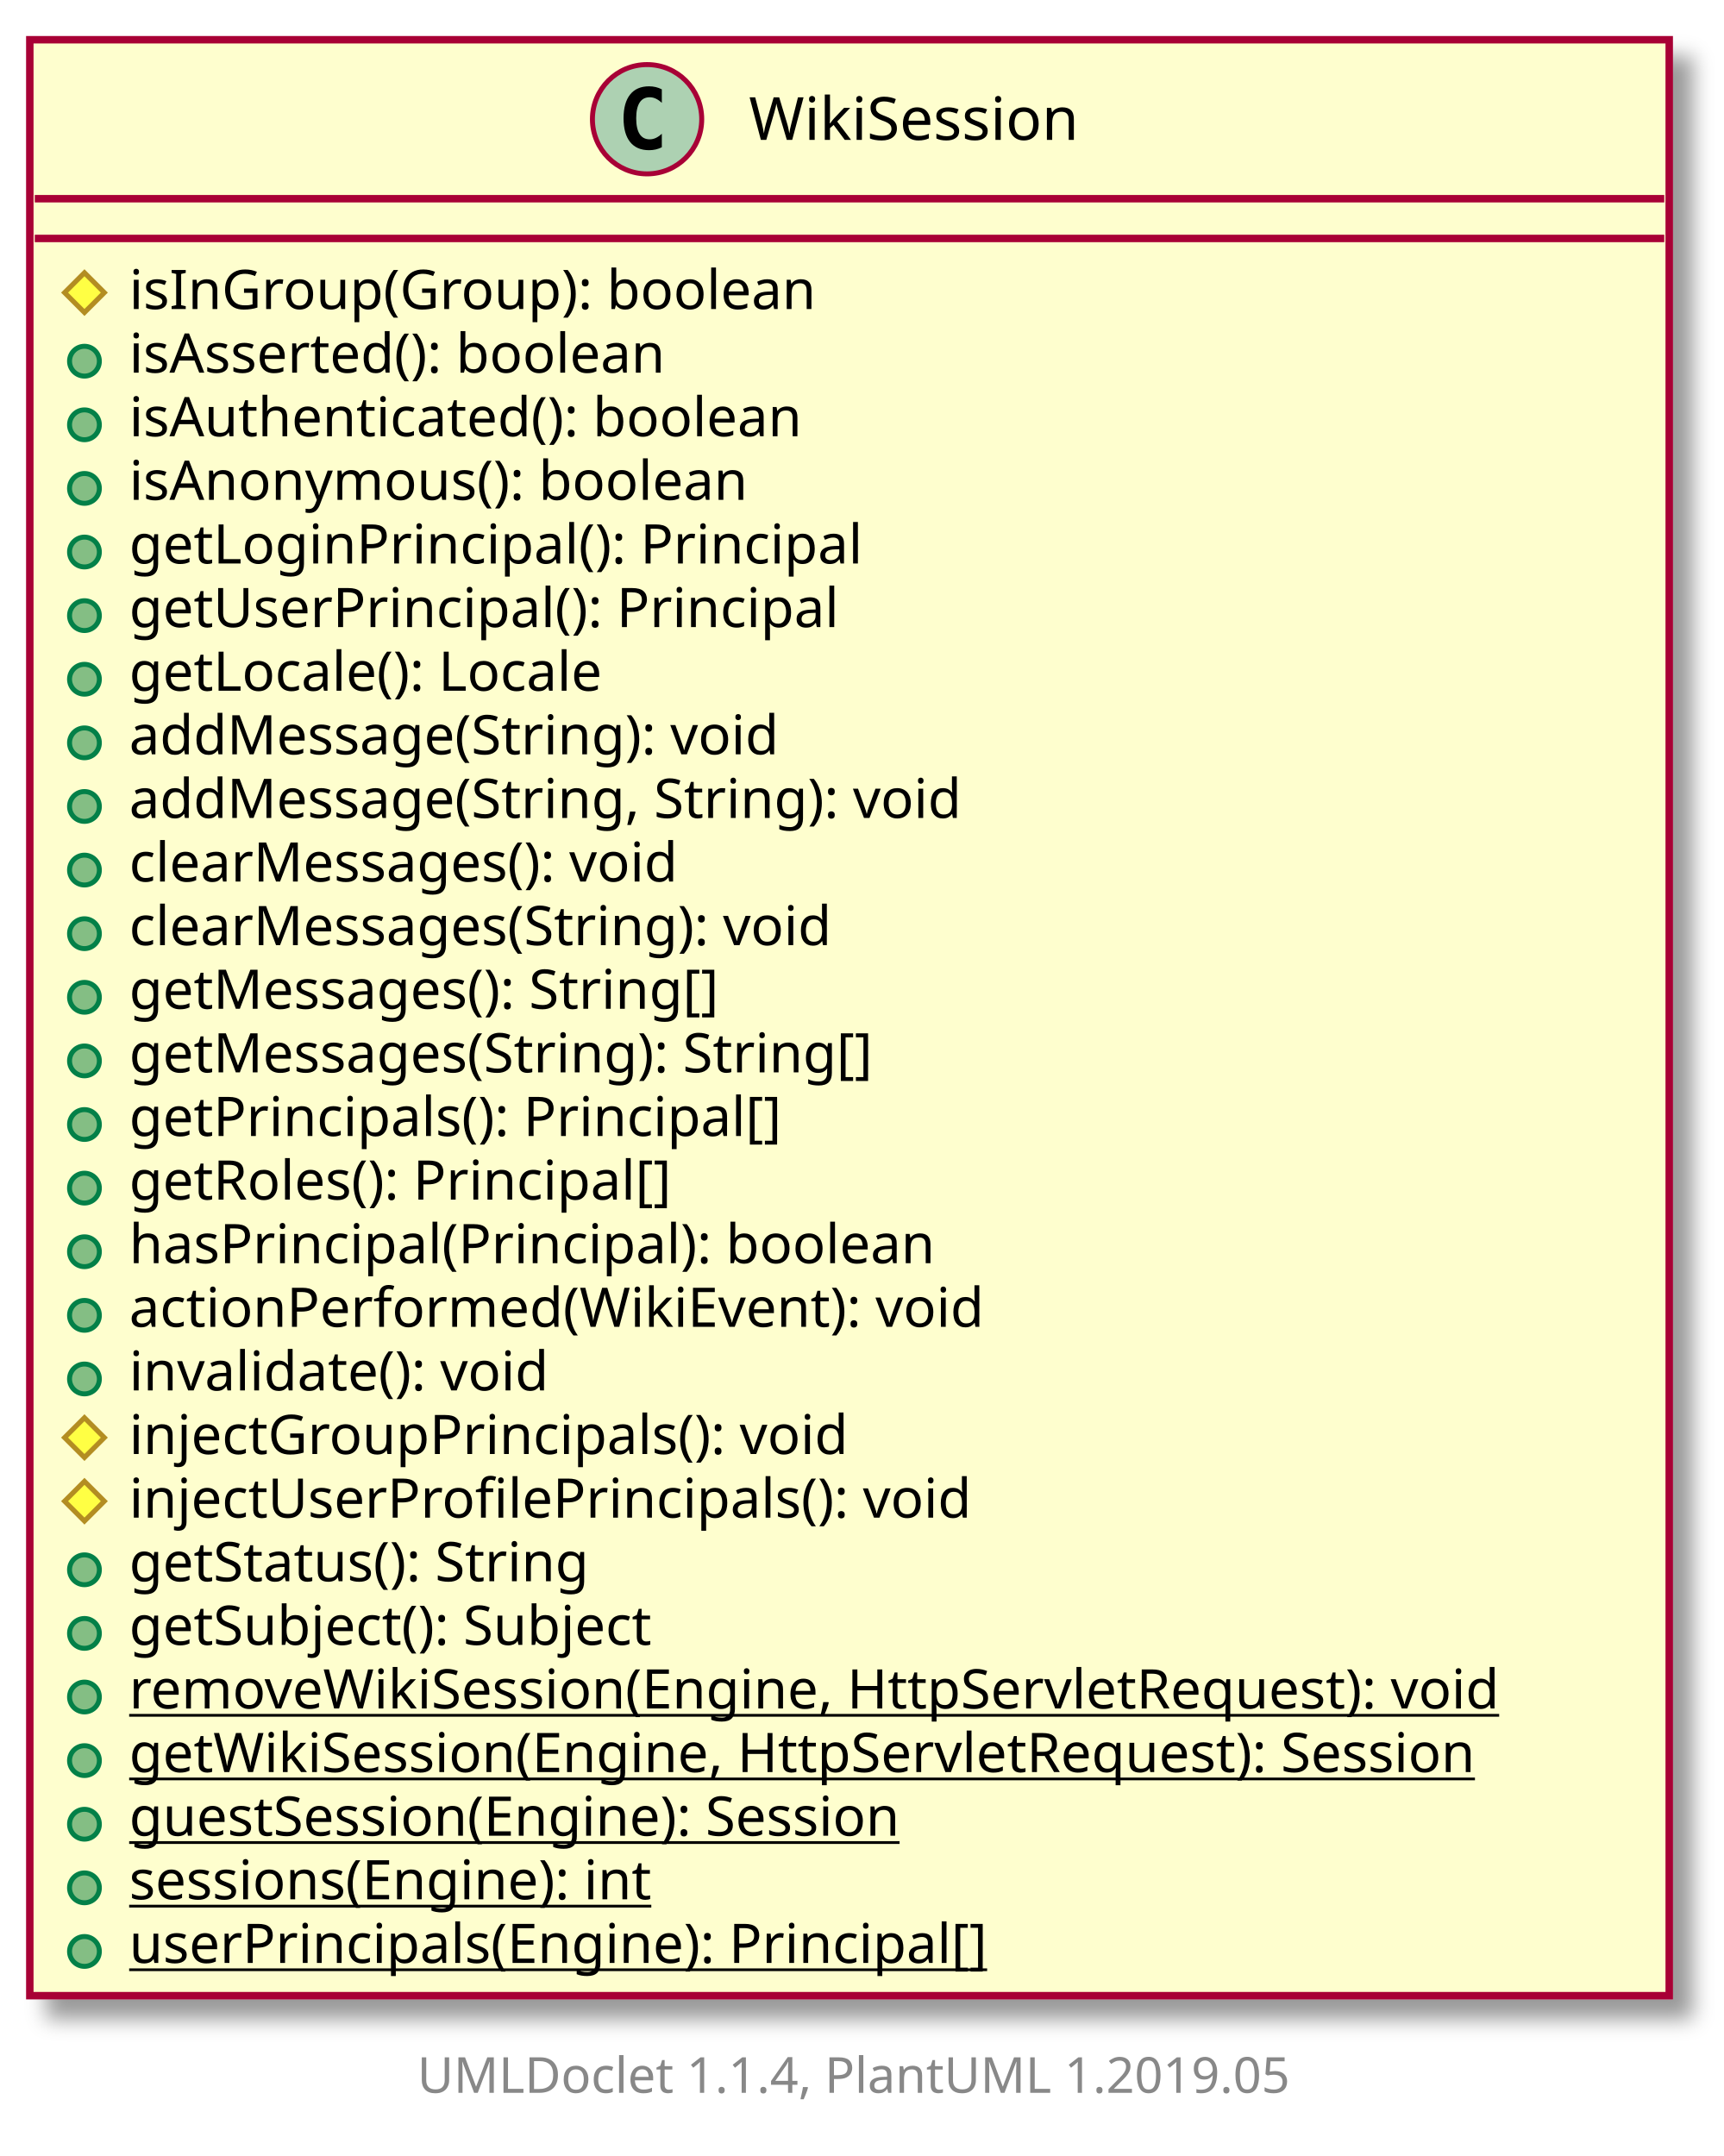
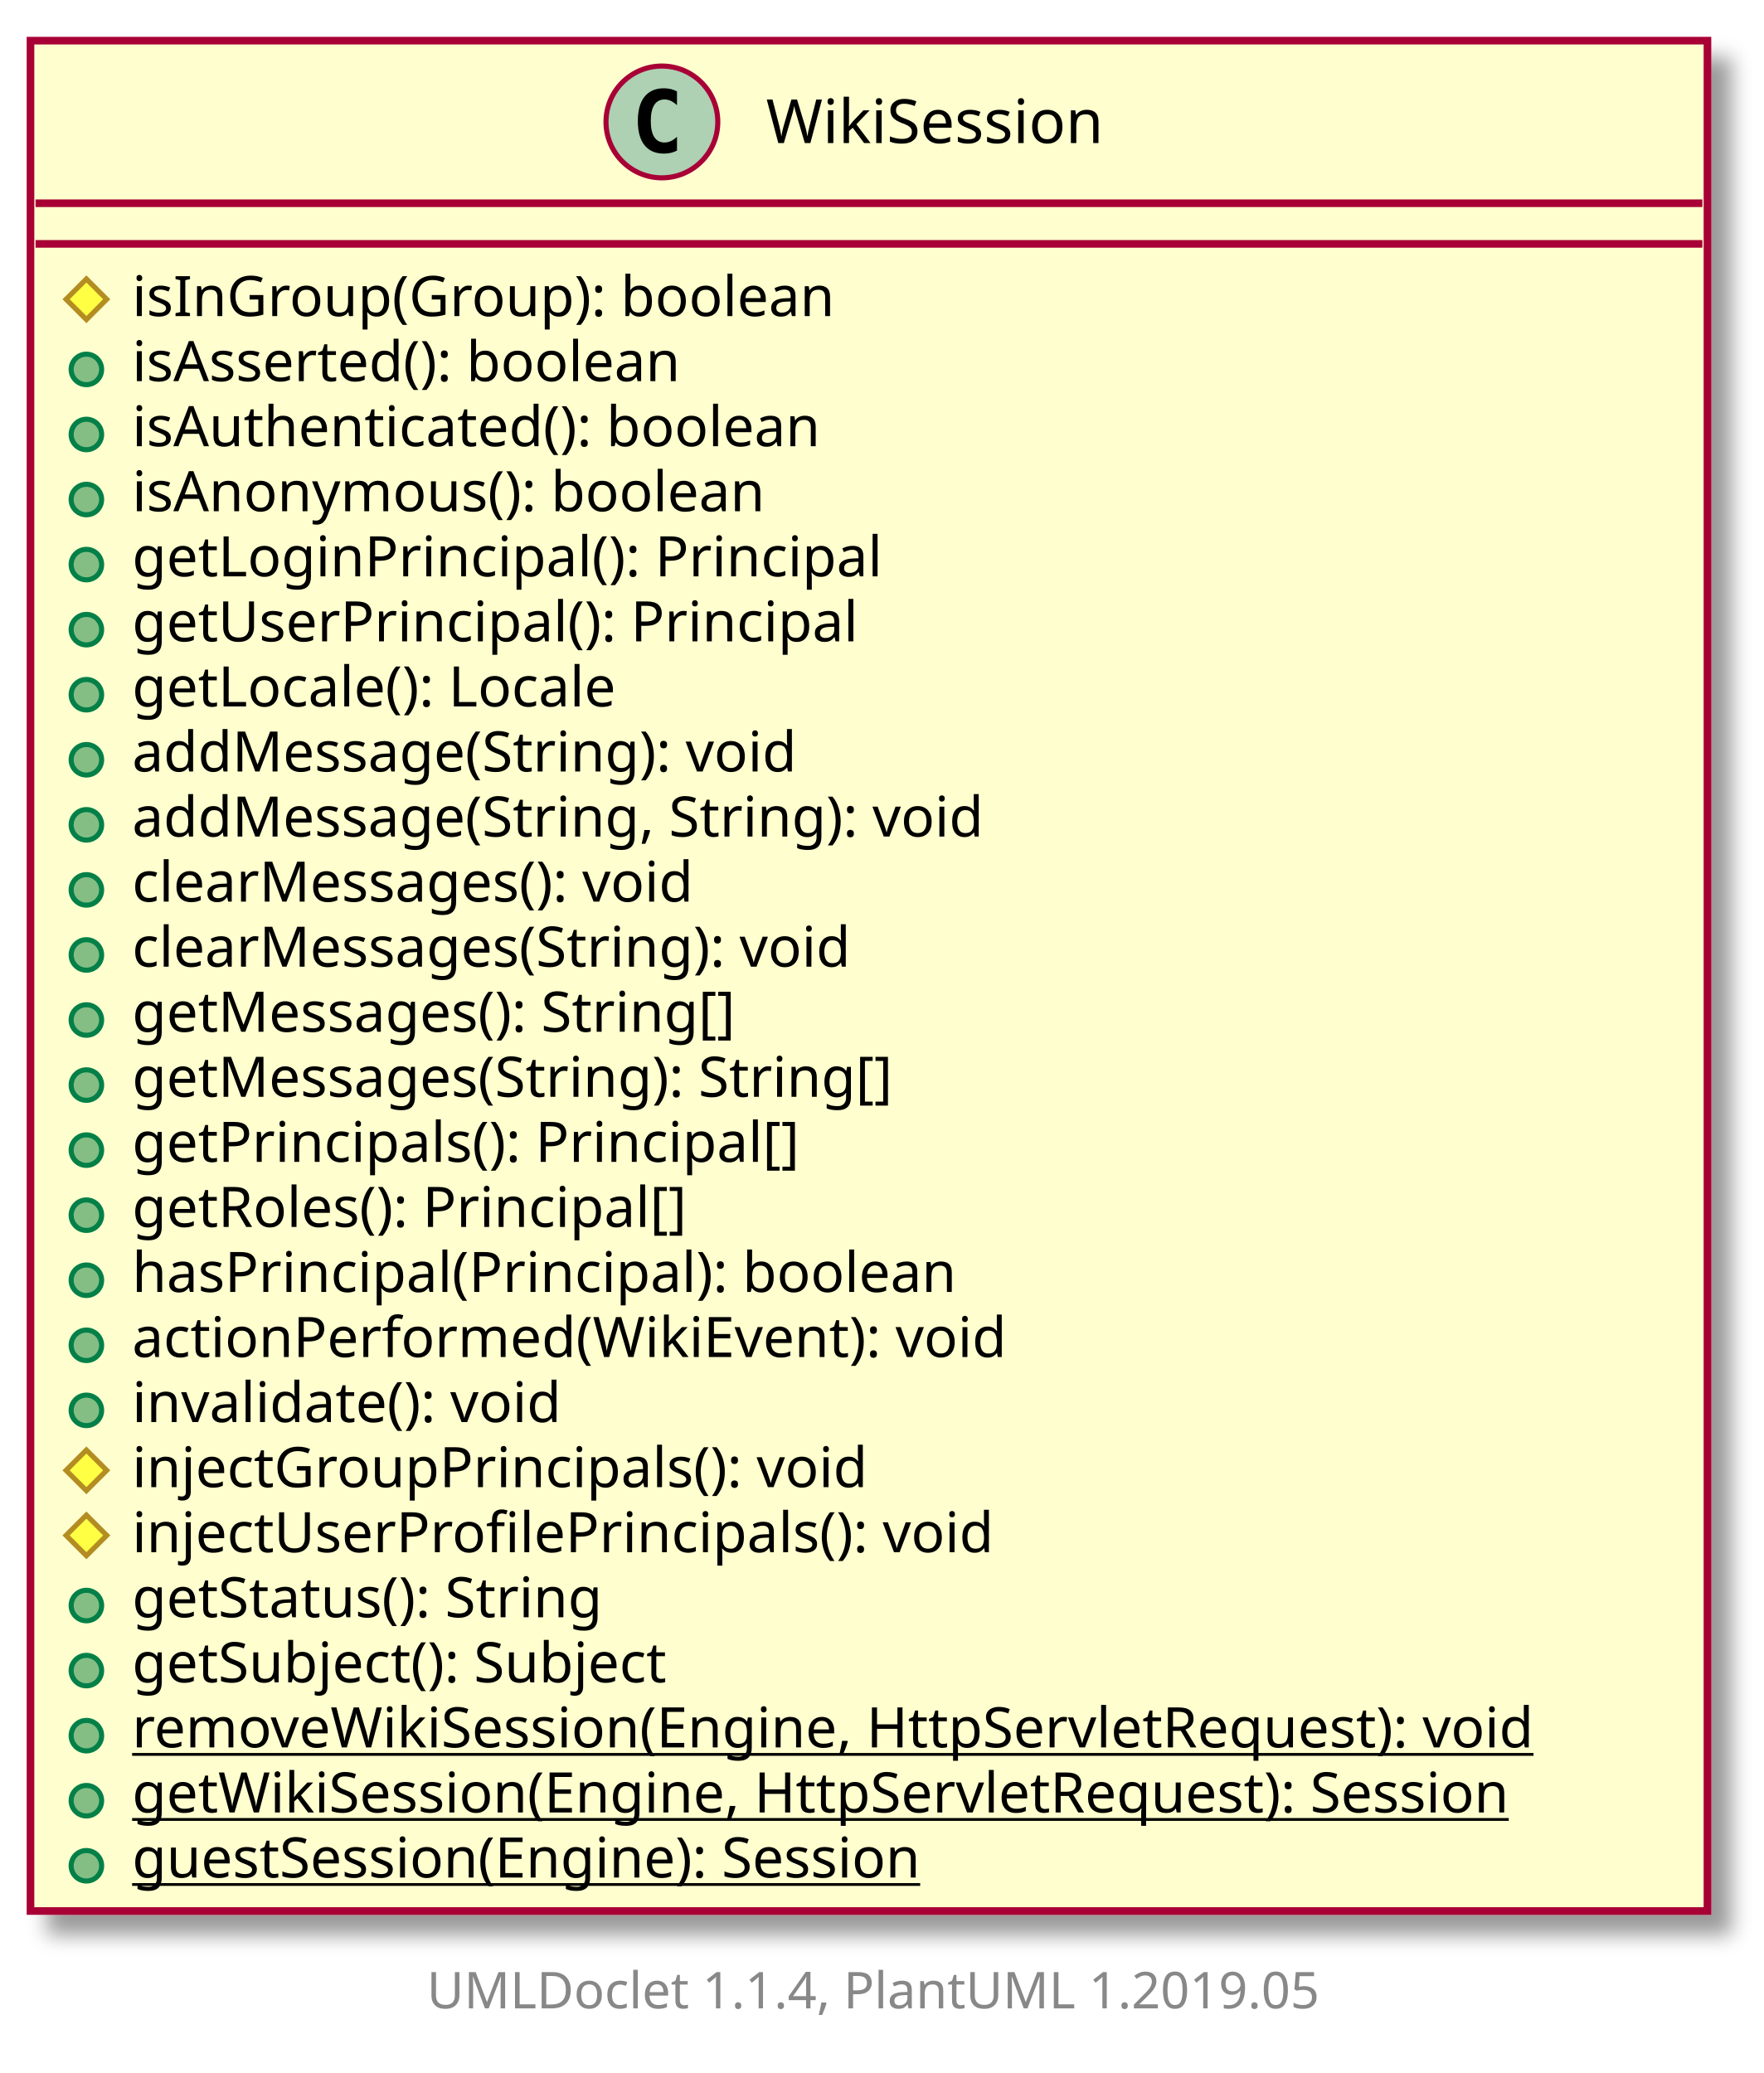
- <svg xmlns="http://www.w3.org/2000/svg" xmlns:xlink="http://www.w3.org/1999/xlink" contentScriptType="application/ecmascript" contentStyleType="text/css" height="434px" preserveAspectRatio="none" style="width:347px;height:434px;" version="1.1" viewBox="0 0 347 434" width="347px" zoomAndPan="magnify">
+ <svg xmlns="http://www.w3.org/2000/svg" xmlns:xlink="http://www.w3.org/1999/xlink" contentScriptType="application/ecmascript" contentStyleType="text/css" height="408px" preserveAspectRatio="none" style="width:347px;height:408px;" version="1.1" viewBox="0 0 347 408" width="347px" zoomAndPan="magnify">
  <defs>
-     <filter height="300%" id="fz9j6j5oq8go2" width="300%" x="-1" y="-1">
+     <filter height="300%" id="f1tkwlu8v0f6ks" width="300%" x="-1" y="-1">
      <feGaussianBlur result="blurOut" stdDeviation="2.0" />
      <feColorMatrix in="blurOut" result="blurOut2" type="matrix" values="0 0 0 0 0 0 0 0 0 0 0 0 0 0 0 0 0 0 .4 0" />
      <feOffset dx="4.0" dy="4.0" in="blurOut2" result="blurOut3" />
      <feBlend in="SourceGraphic" in2="blurOut3" mode="normal" />
    </filter>
  </defs>
  <g>
    <a href="WikiSession.html" target="_top" xlink:actuate="onRequest" xlink:show="new" xlink:title="WikiSession.html" xlink:type="simple">
-       <rect fill="#FEFECE" filter="url(#fz9j6j5oq8go2)" height="393.727" id="WikiSession" style="stroke: #A80036; stroke-width: 1.5;" width="330" x="6" y="8" />
+       <rect fill="#FEFECE" filter="url(#f1tkwlu8v0f6ks)" height="368.117" id="WikiSession" style="stroke: #A80036; stroke-width: 1.5;" width="330" x="6" y="8" />
      <ellipse cx="130.25" cy="24" fill="#ADD1B2" rx="11" ry="11" style="stroke: #A80036; stroke-width: 1.0;" />
      <path d="M133.219,29.641 Q132.641,29.938 132,30.086 Q131.359,30.234 130.656,30.234 Q128.156,30.234 126.836,28.586 Q125.516,26.938 125.516,23.812 Q125.516,20.688 126.836,19.031 Q128.156,17.375 130.656,17.375 Q131.359,17.375 132.008,17.531 Q132.656,17.688 133.219,17.984 L133.219,20.703 Q132.594,20.125 132,19.852 Q131.406,19.578 130.781,19.578 Q129.438,19.578 128.75,20.648 Q128.062,21.719 128.062,23.812 Q128.062,25.906 128.75,26.977 Q129.438,28.047 130.781,28.047 Q131.406,28.047 132,27.773 Q132.594,27.5 133.219,26.922 L133.219,29.641 Z " />
      <text fill="#000000" font-family="sans-serif" font-size="12" lengthAdjust="spacingAndGlyphs" textLength="73" x="150.75" y="28.154">WikiSession</text>
      <line style="stroke: #A80036; stroke-width: 1.5;" x1="7" x2="335" y1="40" y2="40" />
      <line style="stroke: #A80036; stroke-width: 1.5;" x1="7" x2="335" y1="48" y2="48" />
      <polygon fill="#FFFF44" points="17,54.902,21,58.902,17,62.902,13,58.902" style="stroke: #B38D22; stroke-width: 1.0;" />
      <text fill="#000000" font-family="sans-serif" font-size="11" lengthAdjust="spacingAndGlyphs" textLength="151" x="26" y="62.21">isInGroup(Group): boolean</text>
      <ellipse cx="17" cy="72.707" fill="#84BE84" rx="3" ry="3" style="stroke: #038048; stroke-width: 1.0;" />
      <text fill="#000000" font-family="sans-serif" font-size="11" lengthAdjust="spacingAndGlyphs" textLength="122" x="26" y="75.015">isAsserted(): boolean</text>
      <ellipse cx="17" cy="85.512" fill="#84BE84" rx="3" ry="3" style="stroke: #038048; stroke-width: 1.0;" />
      <text fill="#000000" font-family="sans-serif" font-size="11" lengthAdjust="spacingAndGlyphs" textLength="148" x="26" y="87.82">isAuthenticated(): boolean</text>
      <ellipse cx="17" cy="98.316" fill="#84BE84" rx="3" ry="3" style="stroke: #038048; stroke-width: 1.0;" />
      <text fill="#000000" font-family="sans-serif" font-size="11" lengthAdjust="spacingAndGlyphs" textLength="137" x="26" y="100.624">isAnonymous(): boolean</text>
      <ellipse cx="17" cy="111.121" fill="#84BE84" rx="3" ry="3" style="stroke: #038048; stroke-width: 1.0;" />
      <text fill="#000000" font-family="sans-serif" font-size="11" lengthAdjust="spacingAndGlyphs" textLength="160" x="26" y="113.429">getLoginPrincipal(): Principal</text>
      <ellipse cx="17" cy="123.926" fill="#84BE84" rx="3" ry="3" style="stroke: #038048; stroke-width: 1.0;" />
      <text fill="#000000" font-family="sans-serif" font-size="11" lengthAdjust="spacingAndGlyphs" textLength="157" x="26" y="126.234">getUserPrincipal(): Principal</text>
      <ellipse cx="17" cy="136.731" fill="#84BE84" rx="3" ry="3" style="stroke: #038048; stroke-width: 1.0;" />
      <text fill="#000000" font-family="sans-serif" font-size="11" lengthAdjust="spacingAndGlyphs" textLength="106" x="26" y="139.039">getLocale(): Locale</text>
      <ellipse cx="17" cy="149.535" fill="#84BE84" rx="3" ry="3" style="stroke: #038048; stroke-width: 1.0;" />
      <text fill="#000000" font-family="sans-serif" font-size="11" lengthAdjust="spacingAndGlyphs" textLength="145" x="26" y="151.843">addMessage(String): void</text>
      <ellipse cx="17" cy="162.34" fill="#84BE84" rx="3" ry="3" style="stroke: #038048; stroke-width: 1.0;" />
      <text fill="#000000" font-family="sans-serif" font-size="11" lengthAdjust="spacingAndGlyphs" textLength="187" x="26" y="164.648">addMessage(String, String): void</text>
      <ellipse cx="17" cy="175.144" fill="#84BE84" rx="3" ry="3" style="stroke: #038048; stroke-width: 1.0;" />
      <text fill="#000000" font-family="sans-serif" font-size="11" lengthAdjust="spacingAndGlyphs" textLength="125" x="26" y="177.453">clearMessages(): void</text>
      <ellipse cx="17" cy="187.949" fill="#84BE84" rx="3" ry="3" style="stroke: #038048; stroke-width: 1.0;" />
      <text fill="#000000" font-family="sans-serif" font-size="11" lengthAdjust="spacingAndGlyphs" textLength="159" x="26" y="190.257">clearMessages(String): void</text>
      <ellipse cx="17" cy="200.754" fill="#84BE84" rx="3" ry="3" style="stroke: #038048; stroke-width: 1.0;" />
      <text fill="#000000" font-family="sans-serif" font-size="11" lengthAdjust="spacingAndGlyphs" textLength="134" x="26" y="203.062">getMessages(): String[]</text>
      <ellipse cx="17" cy="213.559" fill="#84BE84" rx="3" ry="3" style="stroke: #038048; stroke-width: 1.0;" />
      <text fill="#000000" font-family="sans-serif" font-size="11" lengthAdjust="spacingAndGlyphs" textLength="168" x="26" y="215.867">getMessages(String): String[]</text>
      <ellipse cx="17" cy="226.363" fill="#84BE84" rx="3" ry="3" style="stroke: #038048; stroke-width: 1.0;" />
      <text fill="#000000" font-family="sans-serif" font-size="11" lengthAdjust="spacingAndGlyphs" textLength="145" x="26" y="228.671">getPrincipals(): Principal[]</text>
      <ellipse cx="17" cy="239.168" fill="#84BE84" rx="3" ry="3" style="stroke: #038048; stroke-width: 1.0;" />
      <text fill="#000000" font-family="sans-serif" font-size="11" lengthAdjust="spacingAndGlyphs" textLength="121" x="26" y="241.476">getRoles(): Principal[]</text>
      <ellipse cx="17" cy="251.973" fill="#84BE84" rx="3" ry="3" style="stroke: #038048; stroke-width: 1.0;" />
      <text fill="#000000" font-family="sans-serif" font-size="11" lengthAdjust="spacingAndGlyphs" textLength="178" x="26" y="254.281">hasPrincipal(Principal): boolean</text>
      <ellipse cx="17" cy="264.777" fill="#84BE84" rx="3" ry="3" style="stroke: #038048; stroke-width: 1.0;" />
      <text fill="#000000" font-family="sans-serif" font-size="11" lengthAdjust="spacingAndGlyphs" textLength="185" x="26" y="267.085">actionPerformed(WikiEvent): void</text>
      <ellipse cx="17" cy="277.582" fill="#84BE84" rx="3" ry="3" style="stroke: #038048; stroke-width: 1.0;" />
      <text fill="#000000" font-family="sans-serif" font-size="11" lengthAdjust="spacingAndGlyphs" textLength="93" x="26" y="279.89">invalidate(): void</text>
      <polygon fill="#FFFF44" points="17,285.387,21,289.387,17,293.387,13,289.387" style="stroke: #B38D22; stroke-width: 1.0;" />
      <text fill="#000000" font-family="sans-serif" font-size="11" lengthAdjust="spacingAndGlyphs" textLength="159" x="26" y="292.695">injectGroupPrincipals(): void</text>
      <polygon fill="#FFFF44" points="17,298.191,21,302.191,17,306.191,13,302.191" style="stroke: #B38D22; stroke-width: 1.0;" />
      <text fill="#000000" font-family="sans-serif" font-size="11" lengthAdjust="spacingAndGlyphs" textLength="187" x="26" y="305.5">injectUserProfilePrincipals(): void</text>
      <ellipse cx="17" cy="315.996" fill="#84BE84" rx="3" ry="3" style="stroke: #038048; stroke-width: 1.0;" />
      <text fill="#000000" font-family="sans-serif" font-size="11" lengthAdjust="spacingAndGlyphs" textLength="105" x="26" y="318.304">getStatus(): String</text>
      <ellipse cx="17" cy="328.801" fill="#84BE84" rx="3" ry="3" style="stroke: #038048; stroke-width: 1.0;" />
      <text fill="#000000" font-family="sans-serif" font-size="11" lengthAdjust="spacingAndGlyphs" textLength="118" x="26" y="331.109">getSubject(): Subject</text>
      <ellipse cx="17" cy="341.606" fill="#84BE84" rx="3" ry="3" style="stroke: #038048; stroke-width: 1.0;" />
      <text fill="#000000" font-family="sans-serif" font-size="11" lengthAdjust="spacingAndGlyphs" text-decoration="underline" textLength="304" x="26" y="343.914">removeWikiSession(Engine, HttpServletRequest): void</text>
      <ellipse cx="17" cy="354.41" fill="#84BE84" rx="3" ry="3" style="stroke: #038048; stroke-width: 1.0;" />
      <text fill="#000000" font-family="sans-serif" font-size="11" lengthAdjust="spacingAndGlyphs" text-decoration="underline" textLength="302" x="26" y="356.718">getWikiSession(Engine, HttpServletRequest): Session</text>
      <ellipse cx="17" cy="367.215" fill="#84BE84" rx="3" ry="3" style="stroke: #038048; stroke-width: 1.0;" />
      <text fill="#000000" font-family="sans-serif" font-size="11" lengthAdjust="spacingAndGlyphs" text-decoration="underline" textLength="178" x="26" y="369.523">guestSession(Engine): Session</text>
-       <ellipse cx="17" cy="380.019" fill="#84BE84" rx="3" ry="3" style="stroke: #038048; stroke-width: 1.0;" />
-       <text fill="#000000" font-family="sans-serif" font-size="11" lengthAdjust="spacingAndGlyphs" text-decoration="underline" textLength="120" x="26" y="382.328">sessions(Engine): int</text>
-       <ellipse cx="17" cy="392.824" fill="#84BE84" rx="3" ry="3" style="stroke: #038048; stroke-width: 1.0;" />
-       <text fill="#000000" font-family="sans-serif" font-size="11" lengthAdjust="spacingAndGlyphs" text-decoration="underline" textLength="191" x="26" y="395.132">userPrincipals(Engine): Principal[]</text>
    </a>
-     <text fill="#888888" font-family="sans-serif" font-size="10" lengthAdjust="spacingAndGlyphs" textLength="186" x="84" y="421.282">UMLDoclet 1.1.4, PlantUML 1.2019.05</text>
+     <text fill="#888888" font-family="sans-serif" font-size="10" lengthAdjust="spacingAndGlyphs" textLength="186" x="84" y="395.282">UMLDoclet 1.1.4, PlantUML 1.2019.05</text>
  </g>
</svg>
